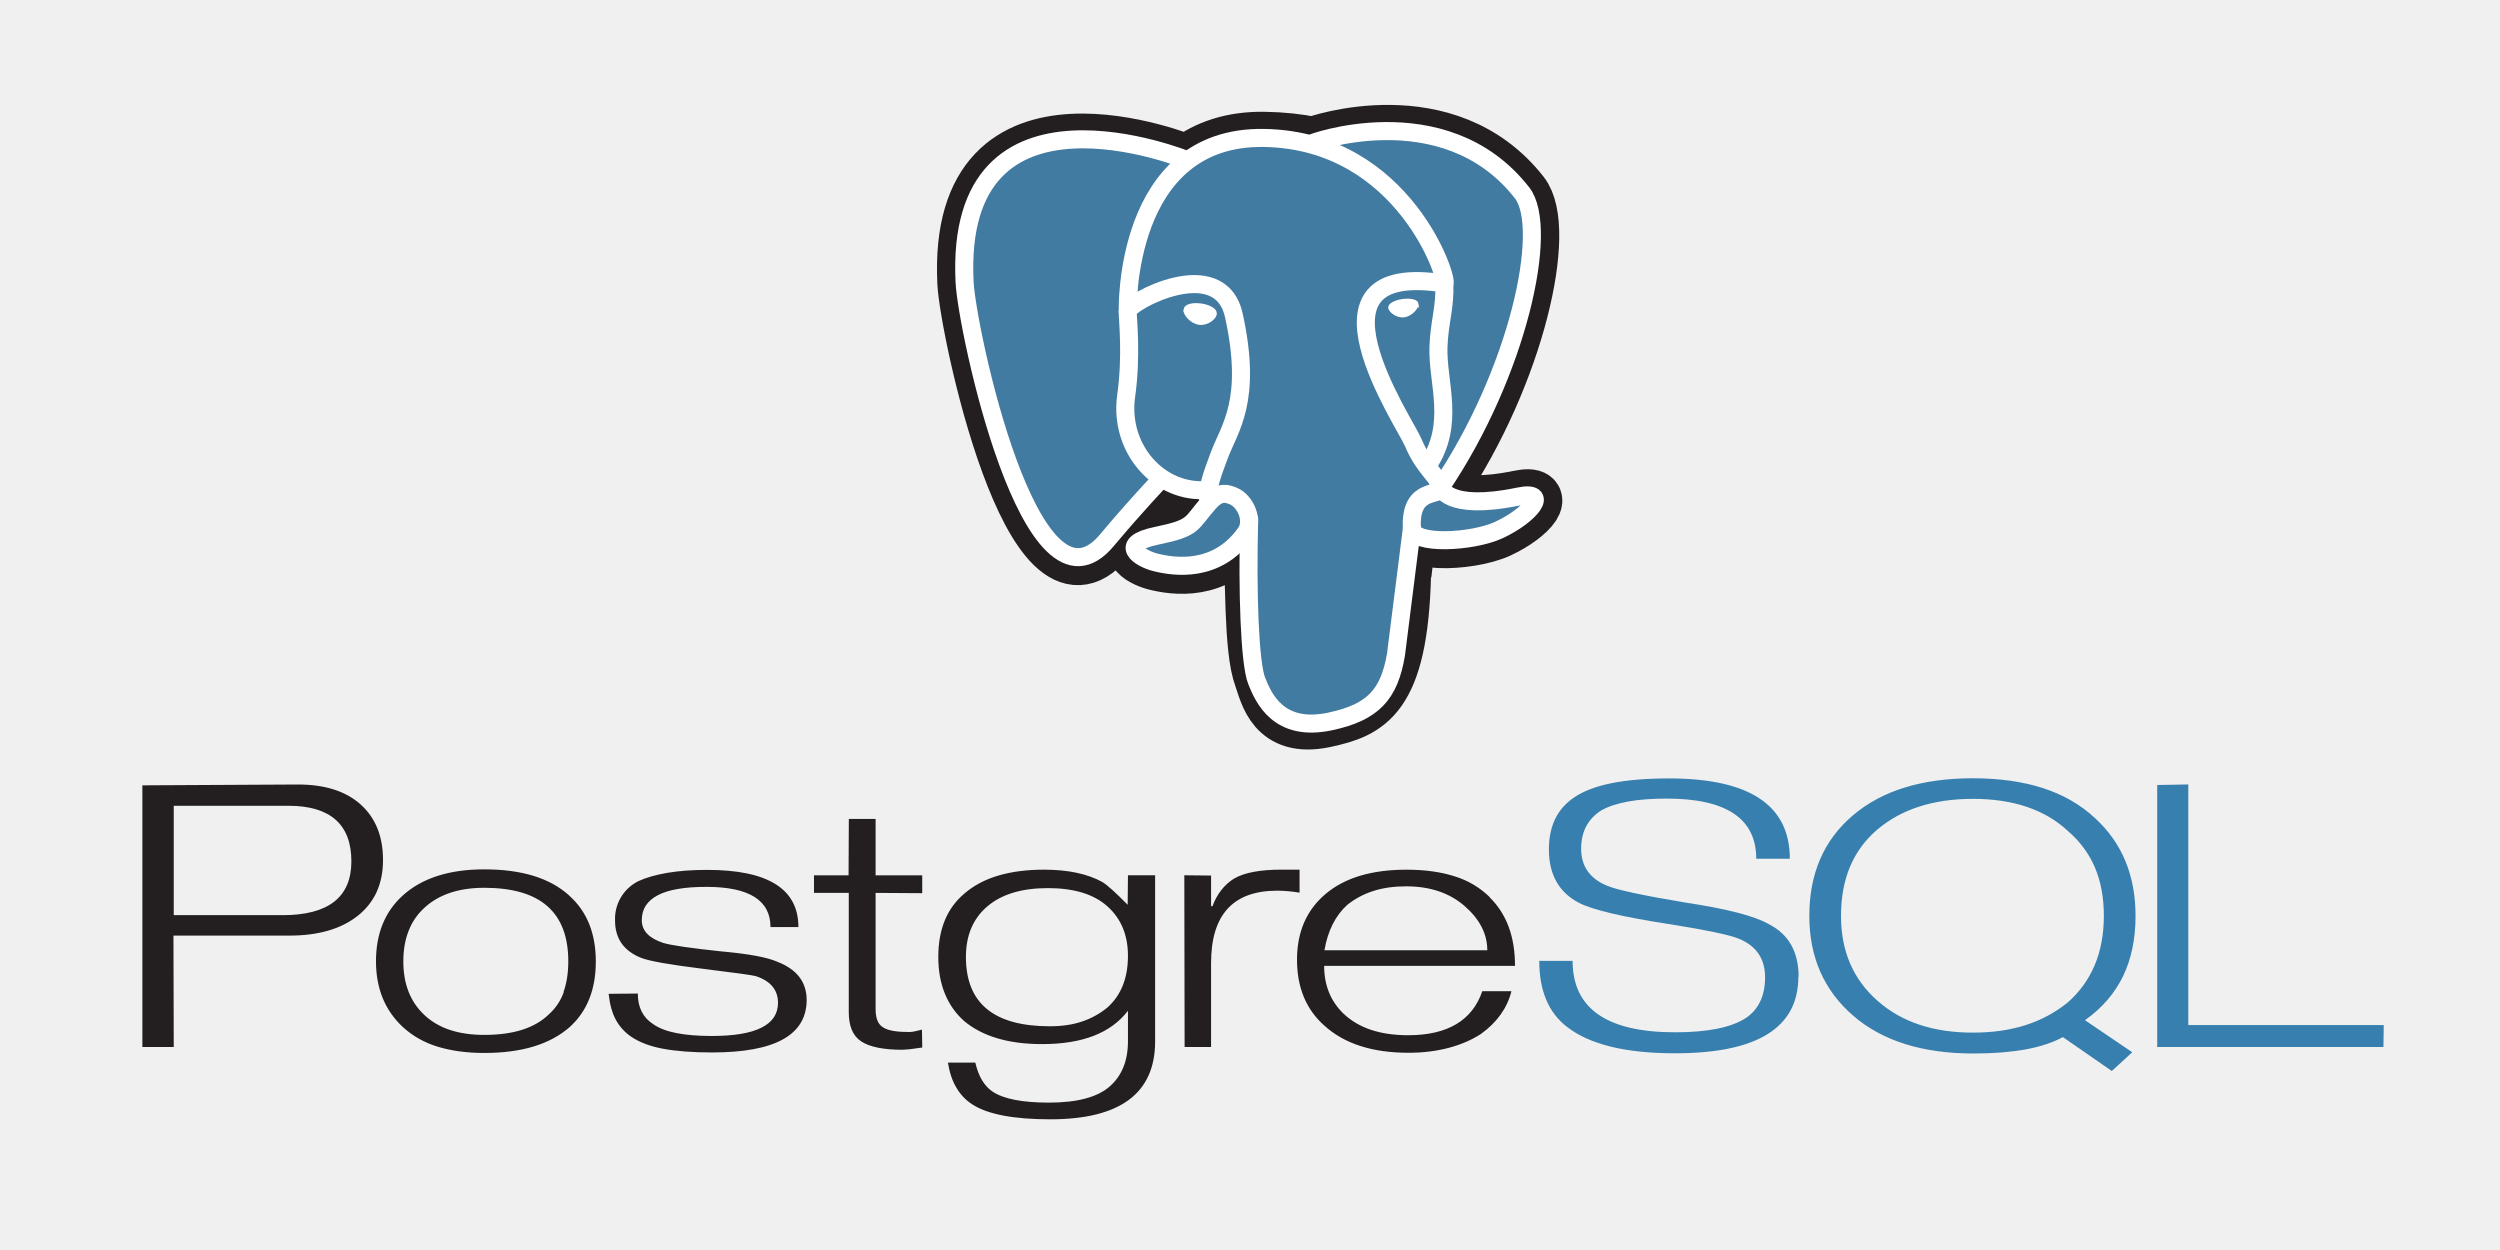
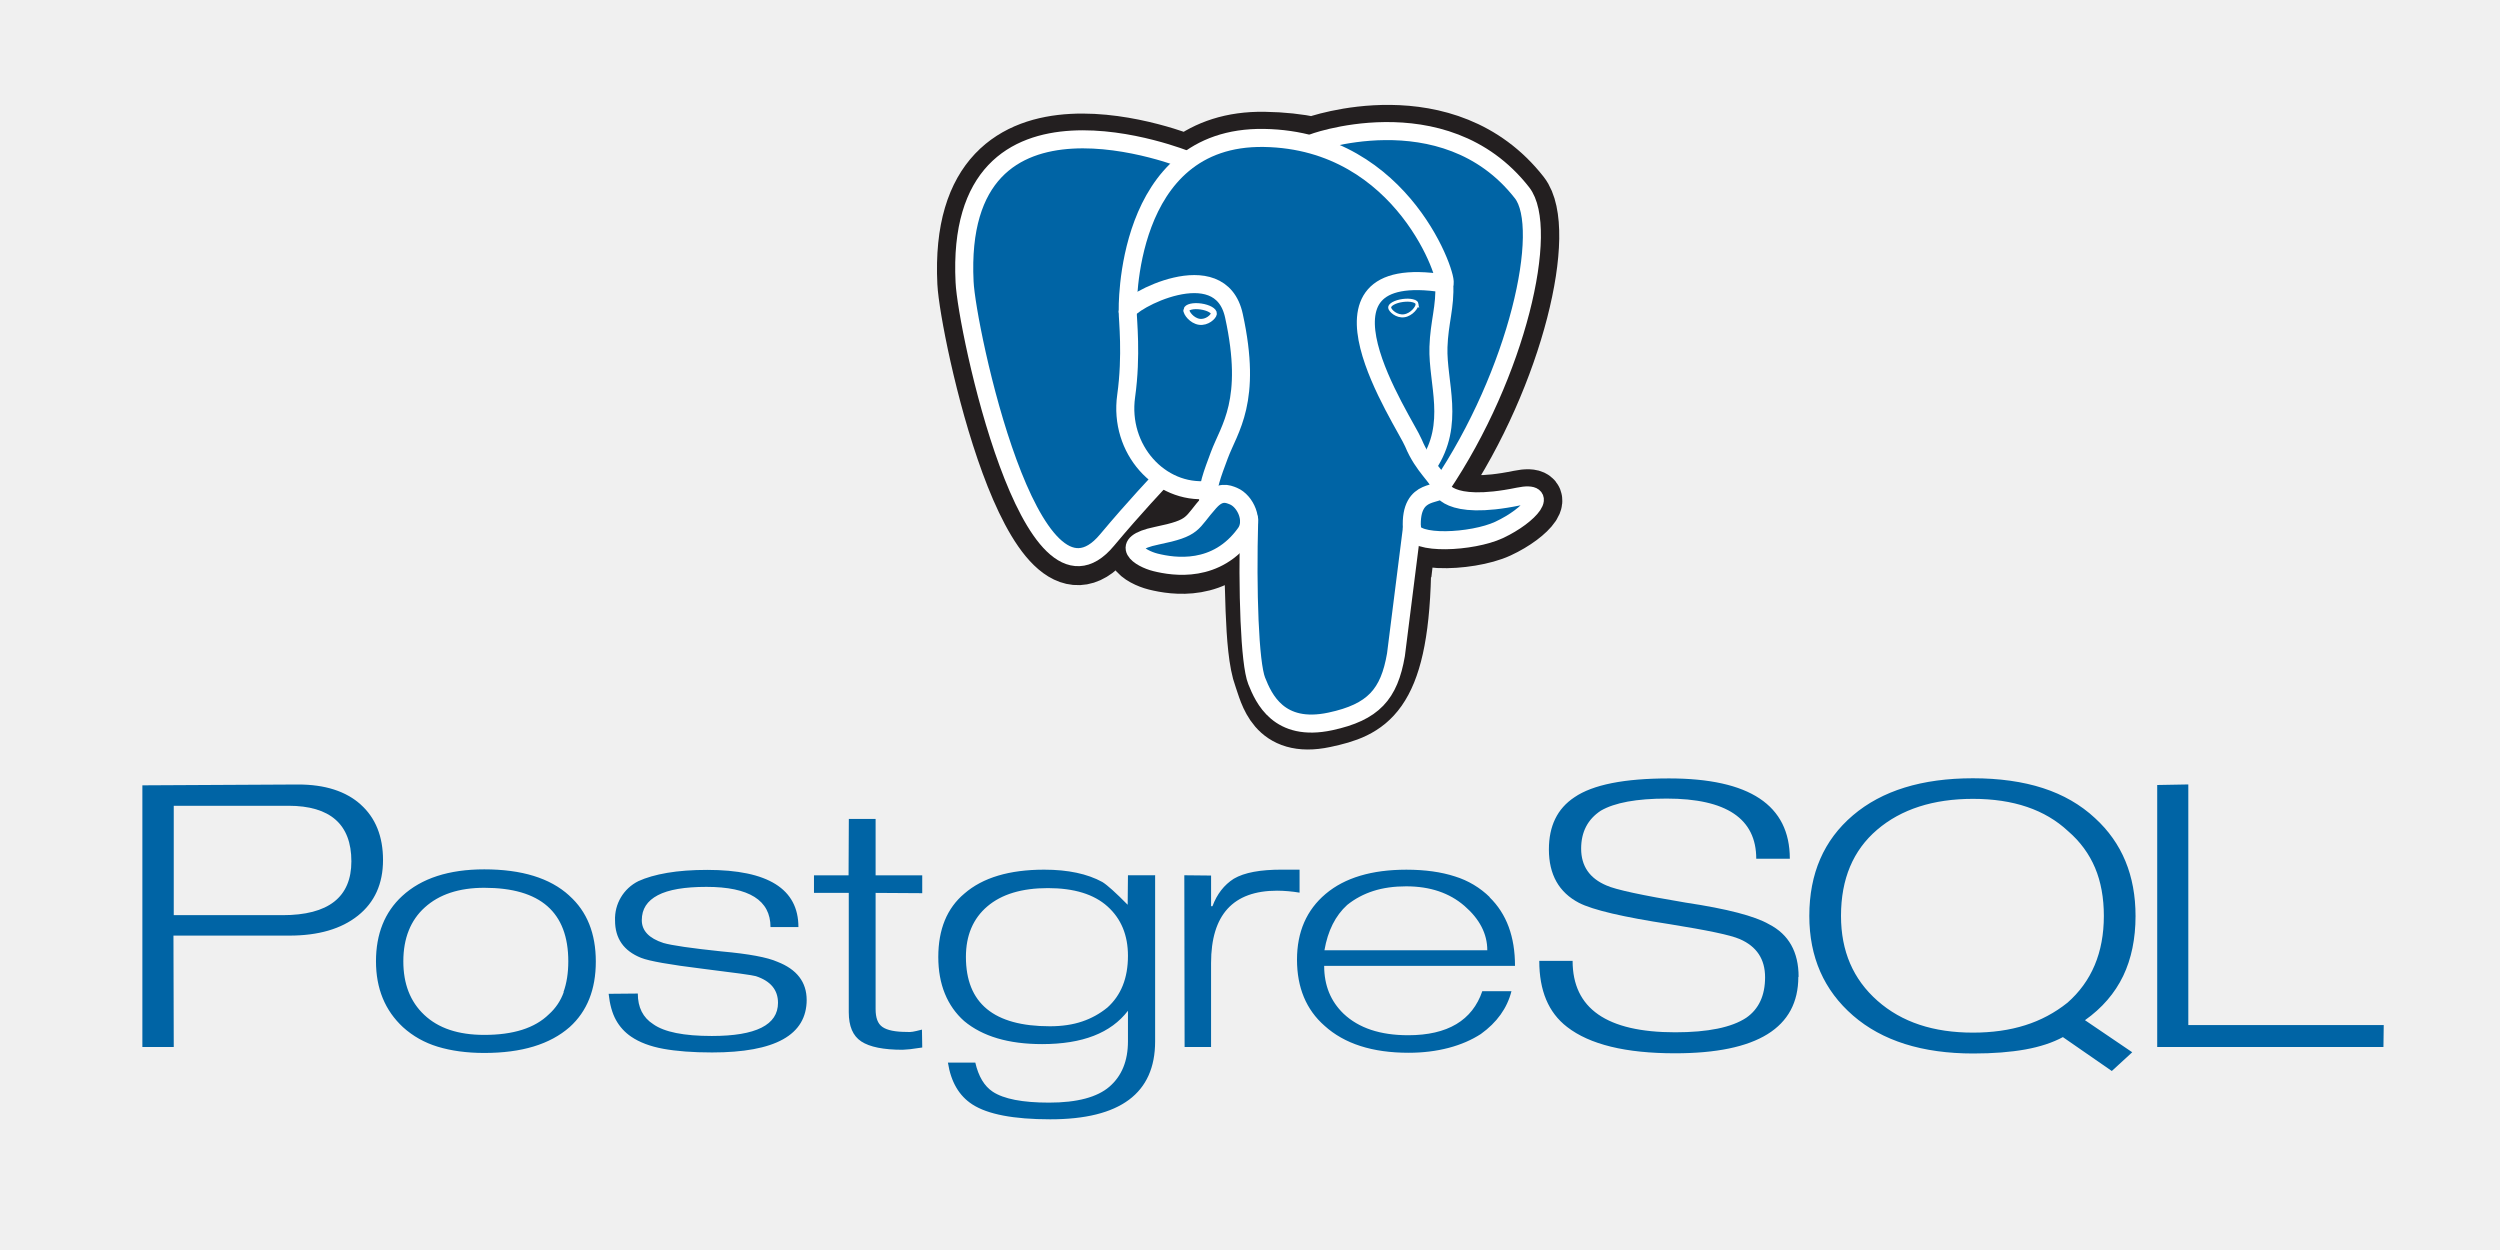
<svg xmlns="http://www.w3.org/2000/svg" width="120" height="60">
-   <style>.B{stroke-width:.866}.C{stroke:#fff}.D{stroke-linecap:round}.E{stroke-linejoin:round}</style>
-   <path d="M13.56 43.927H8.34v-5.25h5.504c2.014 0 3.022.9 3.022 2.666 0 1.723-1.102 2.585-3.305 2.585m3.752-5.312c-.715-.64-1.716-.96-3.003-.96l-7.476.04v12.56H8.34l-.014-5.347h5.563c1.395 0 2.493-.32 3.294-.96s1.202-1.53 1.202-2.666-.358-2.026-1.073-2.666zm9.747 9.004a2.56 2.56 0 0 1-.715 1.068c-.675.66-1.704.987-3.1.987-1.25 0-2.2-.32-2.88-.96s-1.005-1.497-1.005-2.57c0-.56.088-1.055.263-1.488a2.92 2.92 0 0 1 .762-1.096c.692-.63 1.646-.947 2.86-.947 2.7 0 4.033 1.177 4.033 3.53 0 .56-.077 1.05-.23 1.474m.273-4.633c-.918-.837-2.277-1.256-4.077-1.256-1.7 0-3.015.428-3.942 1.283-.837.774-1.255 1.818-1.255 3.132 0 1.305.432 2.358 1.296 3.16.477.432 1.033.745 1.667.938s1.38.3 2.234.3c1.8 0 3.154-.414 4.1-1.242.837-.756 1.255-1.804 1.255-3.145 0-1.35-.423-2.403-1.27-3.16zm11.4 4.997c0 1.7-1.515 2.536-4.544 2.536-.926 0-1.706-.06-2.34-.176s-1.148-.313-1.544-.584a2.31 2.31 0 0 1-.728-.8c-.18-.323-.297-.75-.35-1.255l1.4-.013c0 .665.247 1.155.74 1.47.53.378 1.467.567 2.813.567 2.117 0 3.176-.53 3.176-1.592 0-.62-.355-1.047-1.065-1.28-.144-.045-1-.164-2.57-.357s-2.546-.367-2.933-.52c-.836-.333-1.254-.93-1.254-1.794a2.02 2.02 0 0 1 1.12-1.889c.37-.17.83-.303 1.384-.398s1.195-.142 1.924-.142c2.916 0 4.374.915 4.374 2.745h-1.34c0-1.286-1.025-1.93-3.075-1.93-1.043 0-1.82.13-2.333.4s-.77.66-.77 1.2c0 .504.346.868 1.038 1.093.405.117 1.335.252 2.792.405 1.304.117 2.198.283 2.684.5.926.36 1.4.97 1.4 1.834zm5.536 2.3l-.573.08-.358.027c-.918 0-1.58-.133-1.985-.4s-.6-.732-.6-1.4v-5.73h-1.67v-.843h1.66l.013-2.708h1.285v2.708h2.238v.857l-2.238-.014v5.577c0 .415.1.702.33.86s.614.237 1.18.237c.08.01.17.006.27-.01s.247-.05.445-.102l.014.86zm8.887-1.912a3.81 3.81 0 0 1-1.2.661c-.45.153-.966.23-1.55.23-2.688 0-4.03-1.1-4.03-3.33 0-1.033.344-1.842 1.03-2.426s1.656-.876 2.905-.876c1.258 0 2.213.294 2.865.883s.978 1.377.978 2.366c0 1.078-.333 1.9-.998 2.494m2.283-6.36h-1.285l-.014 1.417c-.566-.575-.97-.94-1.214-1.092-.72-.395-1.65-.593-2.792-.593-1.673 0-2.95.382-3.83 1.146-.836.7-1.254 1.717-1.254 3.047 0 .656.106 1.243.317 1.76s.52.955.925 1.314c.883.737 2.13 1.106 3.742 1.106 1.936 0 3.3-.53 4.12-1.6v1.467c0 .935-.295 1.66-.884 2.172s-1.558.77-2.907.77c-1.268 0-2.172-.175-2.7-.524-.405-.268-.684-.734-.836-1.397H45.5c.144.925.535 1.595 1.174 2.008.738.476 1.984.714 3.738.714 3.356 0 5.034-1.247 5.034-3.742v-7.983zm6.95.835a6.72 6.72 0 0 0-1.078-.094c-2.112 0-3.168 1.158-3.168 3.475v4.028h-1.27l-.014-8.243 1.285.013v1.47h.067c.216-.58.557-1.02 1.025-1.318.512-.3 1.276-.435 2.292-.435h.863v1.103zm1.196 2.766c.162-.937.526-1.662 1.092-2.176.37-.297.787-.52 1.254-.67s.994-.223 1.578-.223c1.142 0 2.074.313 2.798.94s1.095 1.336 1.095 2.13h-7.807m7.933-2.543a4.12 4.12 0 0 0-1.674-1.001c-.666-.217-1.444-.325-2.335-.325-1.665 0-2.956.387-3.874 1.16s-1.377 1.827-1.377 3.16.44 2.4 1.322 3.172c.953.864 2.298 1.296 4.035 1.296.692 0 1.333-.08 1.922-.235s1.104-.38 1.545-.665c.774-.556 1.263-1.24 1.47-2.056h-1.4c-.477 1.4-1.663 2.114-3.56 2.114-1.34 0-2.37-.344-3.1-1.034-.62-.6-.93-1.356-.93-2.296h9.16c0-1.398-.4-2.495-1.228-3.3z" fill="#231f20" />
-   <path d="M86.32 46.888c0 2.447-1.974 3.67-5.92 3.67-2.365 0-4.092-.42-5.18-1.265-.9-.693-1.335-1.75-1.335-3.17h1.6c0 2.285 1.64 3.427 4.925 3.427 1.574 0 2.713-.234 3.414-.7.594-.413.9-1.06.9-1.94 0-.872-.405-1.483-1.215-1.834-.46-.2-1.58-.427-3.36-.715-2.24-.342-3.693-.683-4.358-1.024-.962-.503-1.444-1.357-1.444-2.562 0-1.123.4-1.96 1.228-2.508.88-.602 2.393-.903 4.534-.903 3.87 0 5.803 1.285 5.803 3.855H84.3c0-1.925-1.437-2.887-4.3-2.887-1.44 0-2.494.194-3.16.58-.63.414-.945 1.02-.945 1.822 0 .837.405 1.426 1.215 1.768.43.198 1.7.472 3.806.824 1.98.297 3.315.643 4 1.04.945.486 1.417 1.327 1.417 2.524zm12.908 1.25a6.2 6.2 0 0 1-2.012 1.071c-.748.238-1.585.357-2.512.357-1.9 0-3.42-.5-4.586-1.53s-1.75-2.377-1.75-4.074c0-1.77.578-3.147 1.735-4.135s2.7-1.482 4.6-1.482c1.936 0 3.458.516 4.565 1.55.585.503 1.017 1.1 1.297 1.765s.42 1.44.42 2.303c0 1.76-.586 3.152-1.756 4.176m.845.833c.828-.584 1.44-1.3 1.837-2.123s.595-1.8.595-2.878c0-1.95-.648-3.514-1.944-4.7-.693-.647-1.53-1.128-2.5-1.442s-2.1-.472-3.36-.472c-2.447 0-4.368.593-5.763 1.78s-2.092 2.795-2.092 4.826c0 1.977.703 3.572 2.1 4.785s3.33 1.82 5.768 1.82c.953 0 1.785-.065 2.496-.193s1.313-.327 1.808-.594l2.348 1.627.98-.9-2.273-1.542zm14.33 1.283h-10.858V37.68l1.493-.027v11.55h9.38l-.014 1.05z" fill="#367faf" />
-   <path d="M67.415 27.556c.197-1.64.138-1.88 1.36-1.614l.3.027c.94.043 2.167-.15 2.89-.486 1.553-.72 2.474-1.924.943-1.608-3.494.72-3.734-.462-3.734-.462 3.69-5.474 5.23-12.423 3.9-14.123-3.63-4.64-9.916-2.445-10.02-2.388l-.033.006c-.69-.143-1.463-.23-2.33-.243-1.58-.026-2.78.414-3.7 1.105 0 0-11.212-4.62-10.7 5.81.11 2.218 3.18 16.786 6.84 12.386 1.338-1.61 2.63-2.97 2.63-2.97.642.427 1.4.644 2.217.566l.062-.053a2.43 2.43 0 0 0 .025.626c-.943 1.053-.666 1.24-2.55 1.627-1.907.393-.787 1.093-.055 1.276.887.222 2.94.536 4.325-1.405l-.055.222c.37.296.345 2.127.397 3.435s.14 2.53.407 3.25.58 2.574 3.06 2.043c2.07-.444 3.654-1.082 3.798-7.023" fill="#231f20" stroke="#231f20" stroke-width="2.598" />
-   <path d="M72.916 23.875c-3.494.72-3.734-.462-3.734-.462 3.69-5.474 5.23-12.423 3.9-14.124-3.63-4.64-9.916-2.445-10.02-2.388l-.034.006c-.69-.143-1.463-.23-2.33-.243-1.58-.026-2.78.414-3.7 1.105 0 0-11.212-4.62-10.7 5.81.11 2.22 3.18 16.786 6.84 12.386 1.338-1.61 2.63-2.97 2.63-2.97.642.427 1.41.644 2.216.566l.063-.053c-.02.2-.01.395.025.626-.943 1.053-.666 1.24-2.55 1.627-1.907.393-.787 1.093-.055 1.276.887.222 2.94.536 4.325-1.405l-.055.222c.37.296.63 1.925.585 3.4s-.072 2.49.22 3.282.58 2.574 3.06 2.043c2.07-.444 3.144-1.594 3.293-3.512.106-1.364.346-1.162.36-2.38l.192-.577c.222-1.85.035-2.445 1.31-2.167l.3.027c.94.043 2.168-.15 2.89-.486 1.553-.72 2.474-1.924.943-1.608z" fill="#417ba2" />
+   <style>
+ .B{stroke-width:.866}.C{stroke:#fff}.D{stroke-linecap:round}.E{stroke-linejoin:round}
+ </style>
+   <path d="M13.56 43.927H8.34v-5.25h5.504c2.014 0 3.022.9 3.022 2.666 0 1.723-1.102 2.585-3.305 2.585m3.752-5.312c-.715-.64-1.716-.96-3.003-.96l-7.476.04v12.56H8.34l-.014-5.347h5.563c1.395 0 2.493-.32 3.294-.96s1.202-1.53 1.202-2.666-.358-2.026-1.073-2.666zm9.747 9.004a2.56 2.56 0 0 1-.715 1.068c-.675.66-1.704.987-3.1.987-1.25 0-2.2-.32-2.88-.96s-1.005-1.497-1.005-2.57c0-.56.088-1.055.263-1.488a2.92 2.92 0 0 1 .762-1.096c.692-.63 1.646-.947 2.86-.947 2.7 0 4.033 1.177 4.033 3.53 0 .56-.077 1.05-.23 1.474m.273-4.633c-.918-.837-2.277-1.256-4.077-1.256-1.7 0-3.015.428-3.942 1.283-.837.774-1.255 1.818-1.255 3.132 0 1.305.432 2.358 1.296 3.16.477.432 1.033.745 1.667.938s1.38.3 2.234.3c1.8 0 3.154-.414 4.1-1.242.837-.756 1.255-1.804 1.255-3.145 0-1.35-.423-2.403-1.27-3.16zm11.4 4.997c0 1.7-1.515 2.536-4.544 2.536-.926 0-1.706-.06-2.34-.176s-1.148-.313-1.544-.584a2.31 2.31 0 0 1-.728-.8c-.18-.323-.297-.75-.35-1.255l1.4-.013c0 .665.247 1.155.74 1.47.53.378 1.467.567 2.813.567 2.117 0 3.176-.53 3.176-1.592 0-.62-.355-1.047-1.065-1.28-.144-.045-1-.164-2.57-.357s-2.546-.367-2.933-.52c-.836-.333-1.254-.93-1.254-1.794a2.02 2.02 0 0 1 1.12-1.889c.37-.17.83-.303 1.384-.398s1.195-.142 1.924-.142c2.916 0 4.374.915 4.374 2.745h-1.34c0-1.286-1.025-1.93-3.075-1.93-1.043 0-1.82.13-2.333.4s-.77.66-.77 1.2c0 .504.346.868 1.038 1.093.405.117 1.335.252 2.792.405 1.304.117 2.198.283 2.684.5.926.36 1.4.97 1.4 1.834zm5.536 2.3l-.573.08-.358.027c-.918 0-1.58-.133-1.985-.4s-.6-.732-.6-1.4v-5.73h-1.67v-.843h1.66l.013-2.708h1.285v2.708h2.238v.857l-2.238-.014v5.577c0 .415.1.702.33.86s.614.237 1.18.237c.08.01.17.006.27-.01s.247-.05.445-.102l.014.86zm8.887-1.912a3.81 3.81 0 0 1-1.2.661c-.45.153-.966.23-1.55.23-2.688 0-4.03-1.1-4.03-3.33 0-1.033.344-1.842 1.03-2.426s1.656-.876 2.905-.876c1.258 0 2.213.294 2.865.883s.978 1.377.978 2.366c0 1.078-.333 1.9-.998 2.494m2.283-6.36h-1.285l-.014 1.417c-.566-.575-.97-.94-1.214-1.092-.72-.395-1.65-.593-2.792-.593-1.673 0-2.95.382-3.83 1.146-.836.7-1.254 1.717-1.254 3.047 0 .656.106 1.243.317 1.76s.52.955.925 1.314c.883.737 2.13 1.106 3.742 1.106 1.936 0 3.3-.53 4.12-1.6v1.467c0 .935-.295 1.66-.884 2.172s-1.558.77-2.907.77c-1.268 0-2.172-.175-2.7-.524-.405-.268-.684-.734-.836-1.397H45.5c.144.925.535 1.595 1.174 2.008.738.476 1.984.714 3.738.714 3.356 0 5.034-1.247 5.034-3.742v-7.983zm6.95.835a6.72 6.72 0 0 0-1.078-.094c-2.112 0-3.168 1.158-3.168 3.475v4.028h-1.27l-.014-8.243 1.285.013v1.47h.067c.216-.58.557-1.02 1.025-1.318.512-.3 1.276-.435 2.292-.435h.863v1.103zm1.196 2.766c.162-.937.526-1.662 1.092-2.176.37-.297.787-.52 1.254-.67s.994-.223 1.578-.223c1.142 0 2.074.313 2.798.94s1.095 1.336 1.095 2.13h-7.807m7.933-2.543a4.12 4.12 0 0 0-1.674-1.001c-.666-.217-1.444-.325-2.335-.325-1.665 0-2.956.387-3.874 1.16s-1.377 1.827-1.377 3.16.44 2.4 1.322 3.172c.953.864 2.298 1.296 4.035 1.296.692 0 1.333-.08 1.922-.235s1.104-.38 1.545-.665c.774-.556 1.263-1.24 1.47-2.056h-1.4c-.477 1.4-1.663 2.114-3.56 2.114-1.34 0-2.37-.344-3.1-1.034-.62-.6-.93-1.356-.93-2.296h9.16c0-1.398-.4-2.495-1.228-3.3z" fill="#0064a5" />
+   <path d="M86.32 46.888c0 2.447-1.974 3.67-5.92 3.67-2.365 0-4.092-.42-5.18-1.265-.9-.693-1.335-1.75-1.335-3.17h1.6c0 2.285 1.64 3.427 4.925 3.427 1.574 0 2.713-.234 3.414-.7.594-.413.9-1.06.9-1.94 0-.872-.405-1.483-1.215-1.834-.46-.2-1.58-.427-3.36-.715-2.24-.342-3.693-.683-4.358-1.024-.962-.503-1.444-1.357-1.444-2.562 0-1.123.4-1.96 1.228-2.508.88-.602 2.393-.903 4.534-.903 3.87 0 5.803 1.285 5.803 3.855H84.3c0-1.925-1.437-2.887-4.3-2.887-1.44 0-2.494.194-3.16.58-.63.414-.945 1.02-.945 1.822 0 .837.405 1.426 1.215 1.768.43.198 1.7.472 3.806.824 1.98.297 3.315.643 4 1.04.945.486 1.417 1.327 1.417 2.524zm12.908 1.25a6.2 6.2 0 0 1-2.012 1.071c-.748.238-1.585.357-2.512.357-1.9 0-3.42-.5-4.586-1.53s-1.75-2.377-1.75-4.074c0-1.77.578-3.147 1.735-4.135s2.7-1.482 4.6-1.482c1.936 0 3.458.516 4.565 1.55.585.503 1.017 1.1 1.297 1.765s.42 1.44.42 2.303c0 1.76-.586 3.152-1.756 4.176m.845.833c.828-.584 1.44-1.3 1.837-2.123s.595-1.8.595-2.878c0-1.95-.648-3.514-1.944-4.7-.693-.647-1.53-1.128-2.5-1.442s-2.1-.472-3.36-.472c-2.447 0-4.368.593-5.763 1.78s-2.092 2.795-2.092 4.826c0 1.977.703 3.572 2.1 4.785s3.33 1.82 5.768 1.82c.953 0 1.785-.065 2.496-.193s1.313-.327 1.808-.594l2.348 1.627.98-.9-2.273-1.542zm14.33 1.283h-10.858V37.68l1.493-.027v11.55h9.38l-.014 1.05z" fill="#0064a5" />
+   <path d="M67.415 27.556c.197-1.64.138-1.88 1.36-1.614l.3.027c.94.043 2.167-.15 2.89-.486 1.553-.72 2.474-1.924.943-1.608-3.494.72-3.734-.462-3.734-.462 3.69-5.474 5.23-12.423 3.9-14.123-3.63-4.64-9.916-2.445-10.02-2.388l-.033.006c-.69-.143-1.463-.23-2.33-.243-1.58-.026-2.78.414-3.7 1.105 0 0-11.212-4.62-10.7 5.81.11 2.218 3.18 16.786 6.84 12.386 1.338-1.61 2.63-2.97 2.63-2.97.642.427 1.4.644 2.217.566l.062-.053a2.43 2.43 0 0 0 .025.626c-.943 1.053-.666 1.24-2.55 1.627-1.907.393-.787 1.093-.055 1.276.887.222 2.94.536 4.325-1.405l-.055.222c.37.296.345 2.127.397 3.435s.14 2.53.407 3.25.58 2.574 3.06 2.043c2.07-.444 3.654-1.082 3.798-7.023" fill="#0064a5" stroke="#231f20" stroke-width="2.598" />
+   <path d="M72.916 23.875c-3.494.72-3.734-.462-3.734-.462 3.69-5.474 5.23-12.423 3.9-14.124-3.63-4.64-9.916-2.445-10.02-2.388l-.034.006c-.69-.143-1.463-.23-2.33-.243-1.58-.026-2.78.414-3.7 1.105 0 0-11.212-4.62-10.7 5.81.11 2.22 3.18 16.786 6.84 12.386 1.338-1.61 2.63-2.97 2.63-2.97.642.427 1.41.644 2.216.566l.063-.053c-.02.2-.01.395.025.626-.943 1.053-.666 1.24-2.55 1.627-1.907.393-.787 1.093-.055 1.276.887.222 2.94.536 4.325-1.405l-.055.222c.37.296.63 1.925.585 3.4s-.072 2.49.22 3.282.58 2.574 3.06 2.043c2.07-.444 3.144-1.594 3.293-3.512.106-1.364.346-1.162.36-2.38l.192-.577c.222-1.85.035-2.445 1.31-2.167l.3.027c.94.043 2.168-.15 2.89-.486 1.553-.72 2.474-1.924.943-1.608z" fill="#0064a5" />
  <g fill="none" class="C B">
    <g class="D">
      <path d="M59.96 24.935c-.096 3.44.024 6.903.36 7.745s1.057 2.48 3.536 1.948c2.07-.444 2.824-1.303 3.15-3.2l.765-6.063M57 7.692s-11.22-4.586-10.7 5.842c.1 2.22 3.18 16.787 6.84 12.387 1.338-1.6 2.547-2.87 2.547-2.87M63.05 6.855c-.4.122 6.24-2.423 10.008 2.4 1.33 1.7-.2 8.65-3.9 14.124" class="E" />
      <path d="M69.157 23.37s.24 1.183 3.735.462c1.53-.316.6.887-.943 1.608-1.274.59-4.13.743-4.178-.074-.12-2.11 1.504-1.468 1.386-1.996-.106-.476-.832-.943-1.312-2.107-.42-1.017-5.75-8.812 1.48-7.654.265-.055-1.886-6.877-8.652-6.988s-6.542 8.32-6.542 8.32" stroke-linejoin="bevel" />
    </g>
    <g class="E">
      <path d="M58.066 24.09c-.943 1.053-.666 1.24-2.55 1.627-1.907.393-.787 1.093-.055 1.276.887.222 2.94.536 4.325-1.405.422-.59-.002-1.534-.582-1.775-.28-.116-.655-.26-1.136.277z" />
      <path d="M58.004 24.072c-.095-.62.204-1.356.523-2.22.48-1.294 1.6-2.588.703-6.692-.66-3.058-5.098-.637-5.1-.222s.2 2.102-.074 4.067c-.36 2.564 1.63 4.733 3.923 4.51" class="D" />
    </g>
  </g>
-   <g fill="#fff" class="C">
+   <g fill="#0064a5" class="C">
    <path d="M56.948 14.877c-.02.142.26.52.623.57s.675-.245.694-.386-.26-.298-.624-.35-.675.023-.694.165z" stroke-width=".289" />
    <path d="M68.022 14.588c.02.142-.26.52-.623.57s-.675-.245-.695-.386.26-.298.624-.348.675.023.695.165z" stroke-width=".144" />
  </g>
  <path d="M69.323 13.608c.06 1.11-.24 1.868-.277 3.05-.056 1.72.82 3.687-.5 5.657" fill="none" class="B C D E" />
</svg>
